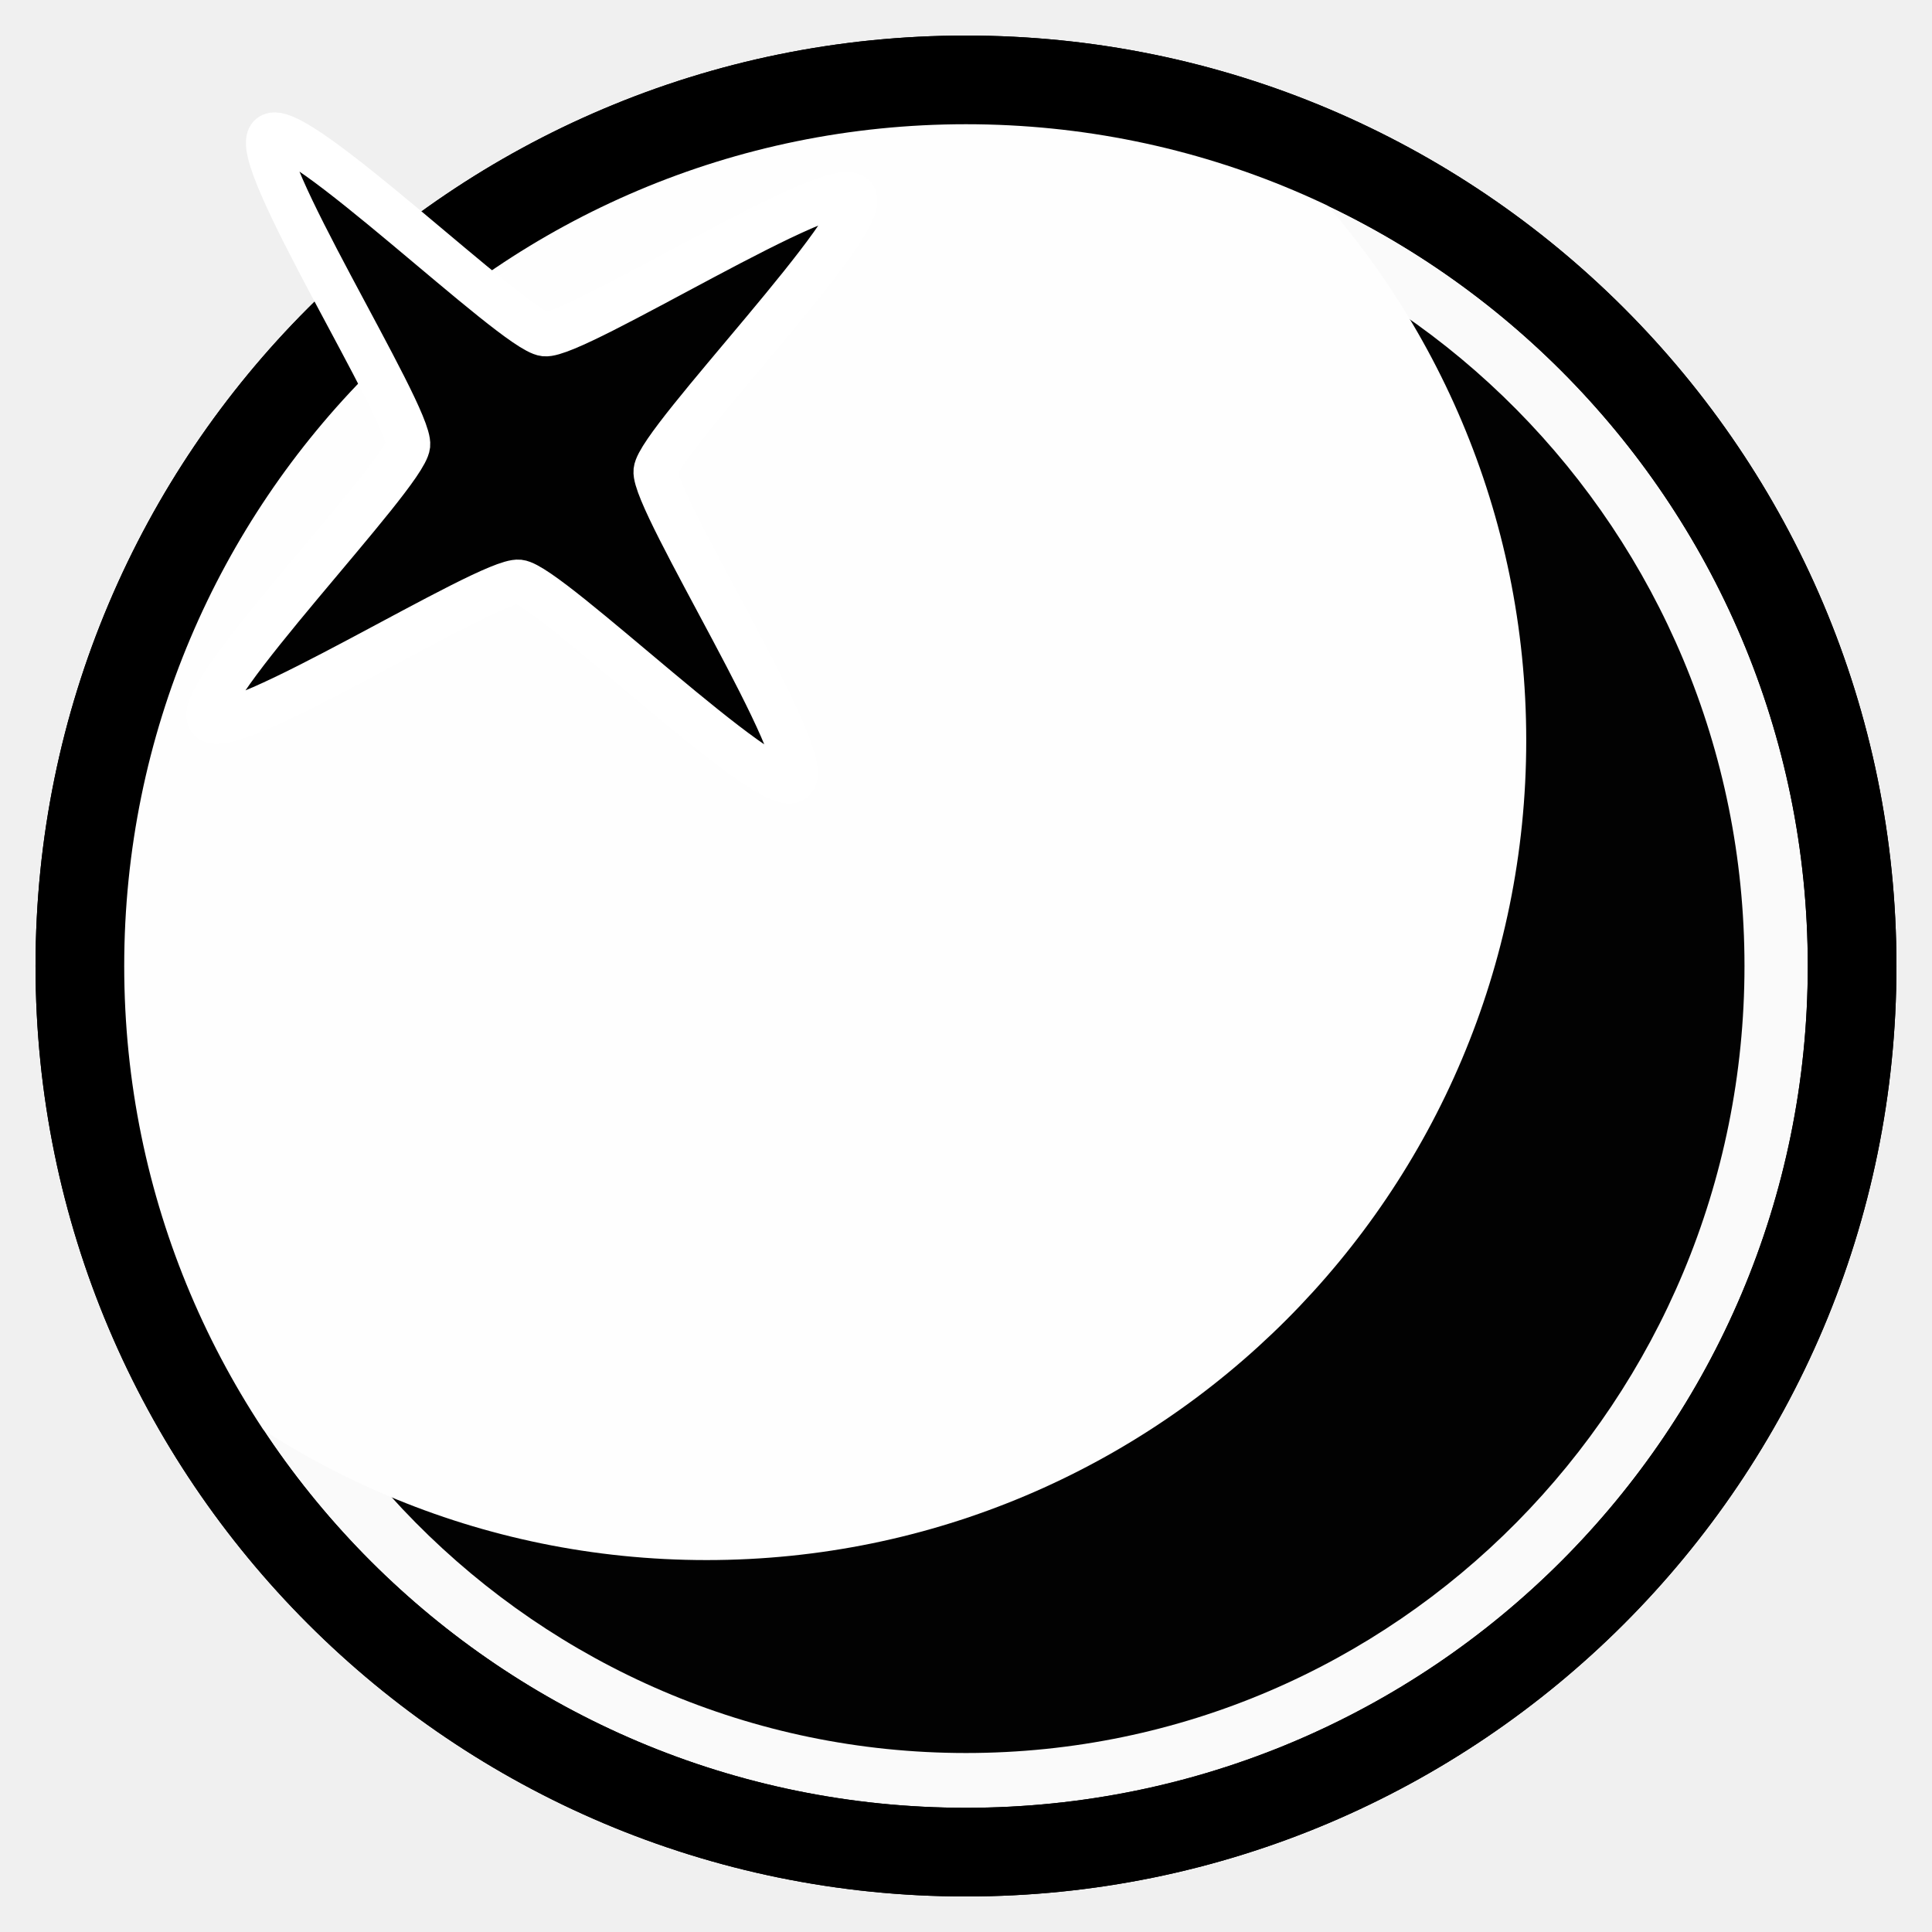
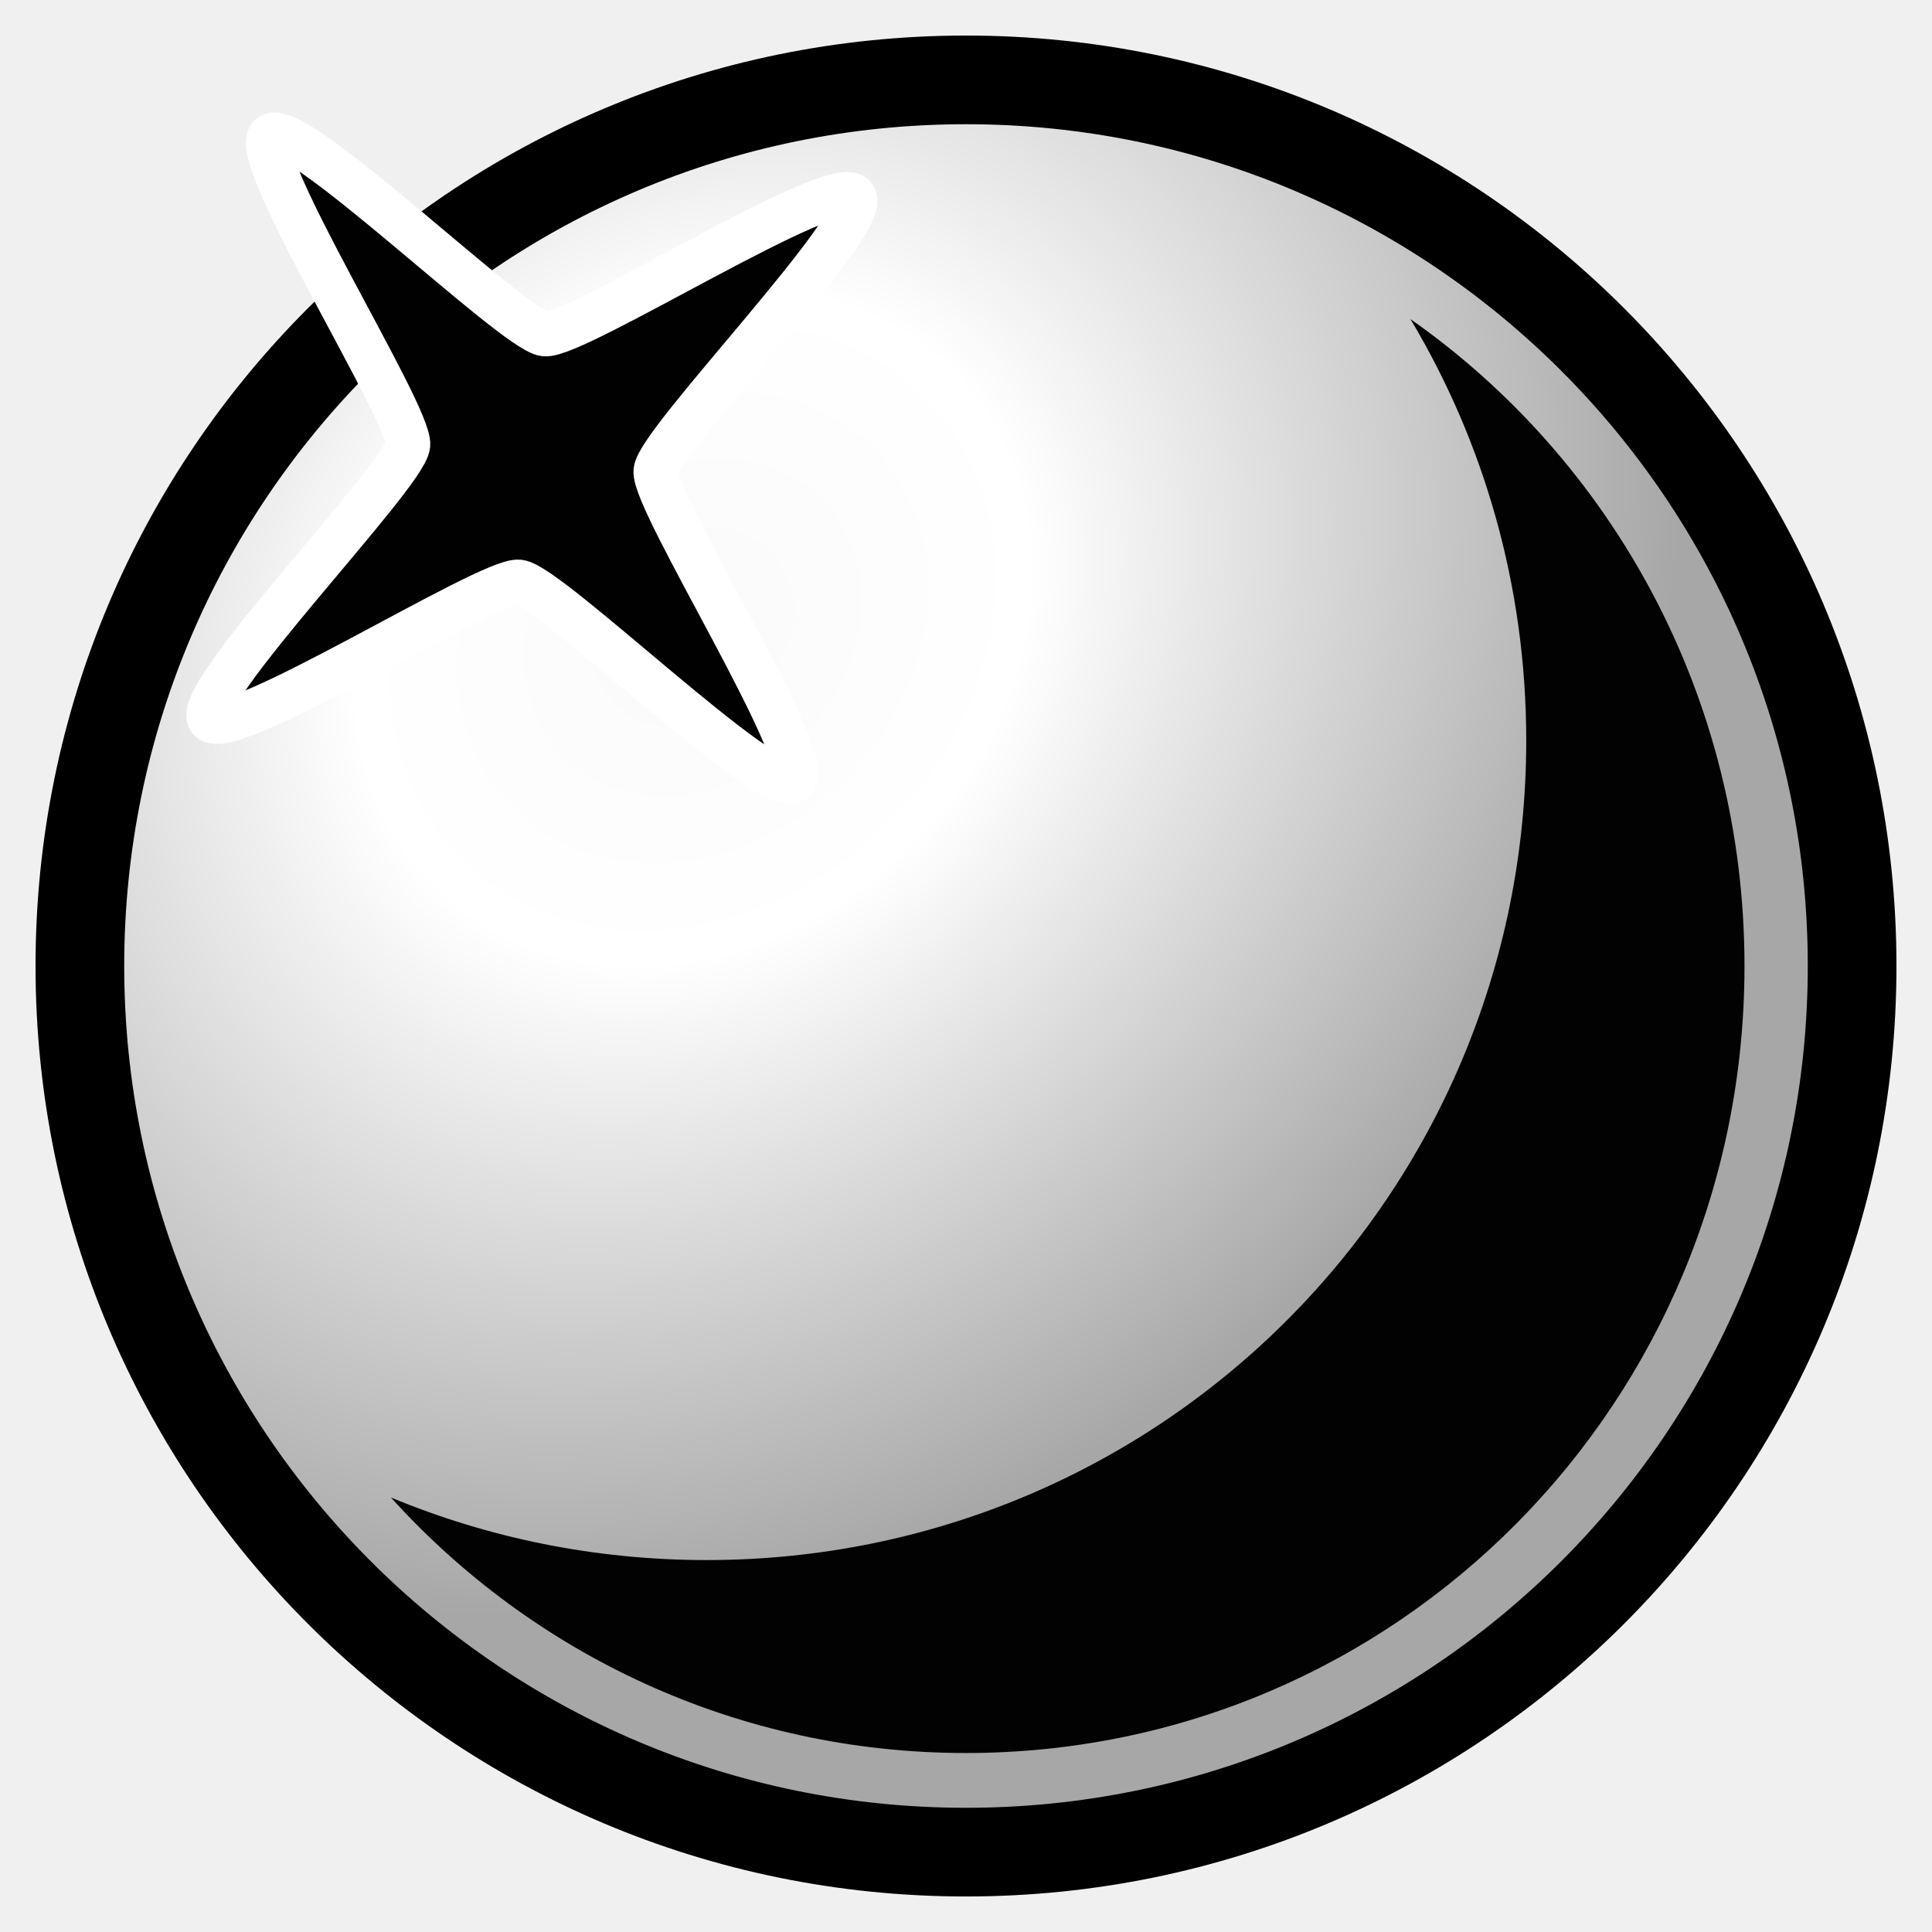
- <svg xmlns="http://www.w3.org/2000/svg" width="87.146mm" height="87.146mm" viewBox="0 0 87.146 87.146" version="1.1" id="svg8">
+ <svg xmlns="http://www.w3.org/2000/svg" xmlns:xlink="http://www.w3.org/1999/xlink" width="87.146mm" height="87.146mm" viewBox="0 0 87.146 87.146" version="1.1" id="svg8">
  <defs id="defs2">
+     <linearGradient id="linearGradient861">
+       <stop style="stop-color:#fafafa;stop-opacity:1" offset="0" id="stop857" />
+       <stop style="stop-color:#ffffff;stop-opacity:1" offset="0.34" id="stop865" />
+       <stop style="stop-color:#a7a7a7;stop-opacity:1" offset="1" id="stop859" />
+     </linearGradient>
    <clipPath clipPathUnits="userSpaceOnUse" id="clipPath863">
      <rect style="fill:none;stroke:#000000;stroke-width:4;stroke-linecap:round;stroke-linejoin:round;stroke-opacity:1" id="rect865" width="83.146" height="83.146" x="74.512" y="51.72" ry="41.573" />
    </clipPath>
+     <radialGradient xlink:href="#linearGradient861" id="radialGradient863" cx="103.02" cy="72.572" fx="103.02" fy="72.572" r="41.97" gradientUnits="userSpaceOnUse" gradientTransform="matrix(0.6862174,0.6862174,-0.8124049,0.8124049,92.02554,-51.62145)" />
  </defs>
  <g id="layer1" transform="translate(-72.51205,-49.72047)">
-     <rect style="fill:#fafafa;stroke:#000000;stroke-width:4;stroke-linecap:round;stroke-linejoin:round;stroke-opacity:1;fill-opacity:1" id="rect837" width="79.94" height="79.94" x="76.115" y="53.324" ry="39.97" />
-     <rect style="fill:#020202;fill-opacity:1;stroke-width:4;stroke-linecap:round;stroke-linejoin:round" id="rect833" width="70.23" height="70.999" x="80.97" y="57.794" ry="35.5" />
-     <rect style="fill:#fefefe;fill-opacity:1;stroke-width:4.16;stroke-linecap:round;stroke-linejoin:round" id="rect835" width="76.909" height="76.909" x="65.46" y="44.256" ry="38.455" clip-path="url(#clipPath863)" transform="matrix(0.9614367,0,0,0.9614367,4.476624,3.597706)" />
-     <rect style="fill:none;stroke:#000000;stroke-width:4;stroke-linecap:round;stroke-linejoin:round;stroke-opacity:1;fill-opacity:1" id="rect844" width="79.94" height="79.94" x="76.115" y="53.324" ry="39.97" />
+     <rect style="fill:url(#radialGradient863);fill-opacity:1;stroke:#000000;stroke-width:4;stroke-linecap:round;stroke-linejoin:round;stroke-opacity:1" id="rect844" width="79.94" height="79.94" x="76.115" y="53.324" ry="39.97" />
+     <path id="rect833" style="fill:#020202;fill-opacity:1;stroke-width:15.118;stroke-linecap:round;stroke-linejoin:round" d="M 240.449 54.389 C 252.991 75.358 260.195 99.92 260.195 126.229 C 260.195 203.642 197.872 265.963 120.459 265.963 C 101.364 265.963 83.19 262.166 66.641 255.291 C 90.874 282.092 125.771 298.857 164.686 298.857 C 238.211 298.857 297.404 239.017 297.404 164.686 C 297.404 118.875 274.915 78.575 240.449 54.389 z " transform="matrix(0.2645833,0,0,0.2645833,72.51205,49.72047)" />
    <path style="fill:#010101;stroke:#ffffff;stroke-width:6.804;stroke-linecap:round;stroke-linejoin:round;stroke-miterlimit:4;stroke-dasharray:none;stroke-opacity:1;fill-opacity:1" id="path843" d="M 49.234,32.382 C 51.763,36.344 15.232,66.169 14.219,70.759 13.206,75.349 33.789,117.78 29.827,120.309 25.865,122.838 -3.96,86.307 -8.55,85.294 -13.14,84.281 -55.571,104.864 -58.1,100.902 -60.629,96.94 -24.098,67.115 -23.085,62.525 -22.072,57.935 -42.655,15.504 -38.693,12.975 -34.731,10.445 -4.906,46.977 -0.316,47.99 4.274,49.003 46.705,28.42 49.234,32.382 Z" transform="matrix(0.2920445,-0.03330251,0.03330251,0.2920445,95.578,50.76831)" />
  </g>
</svg>
